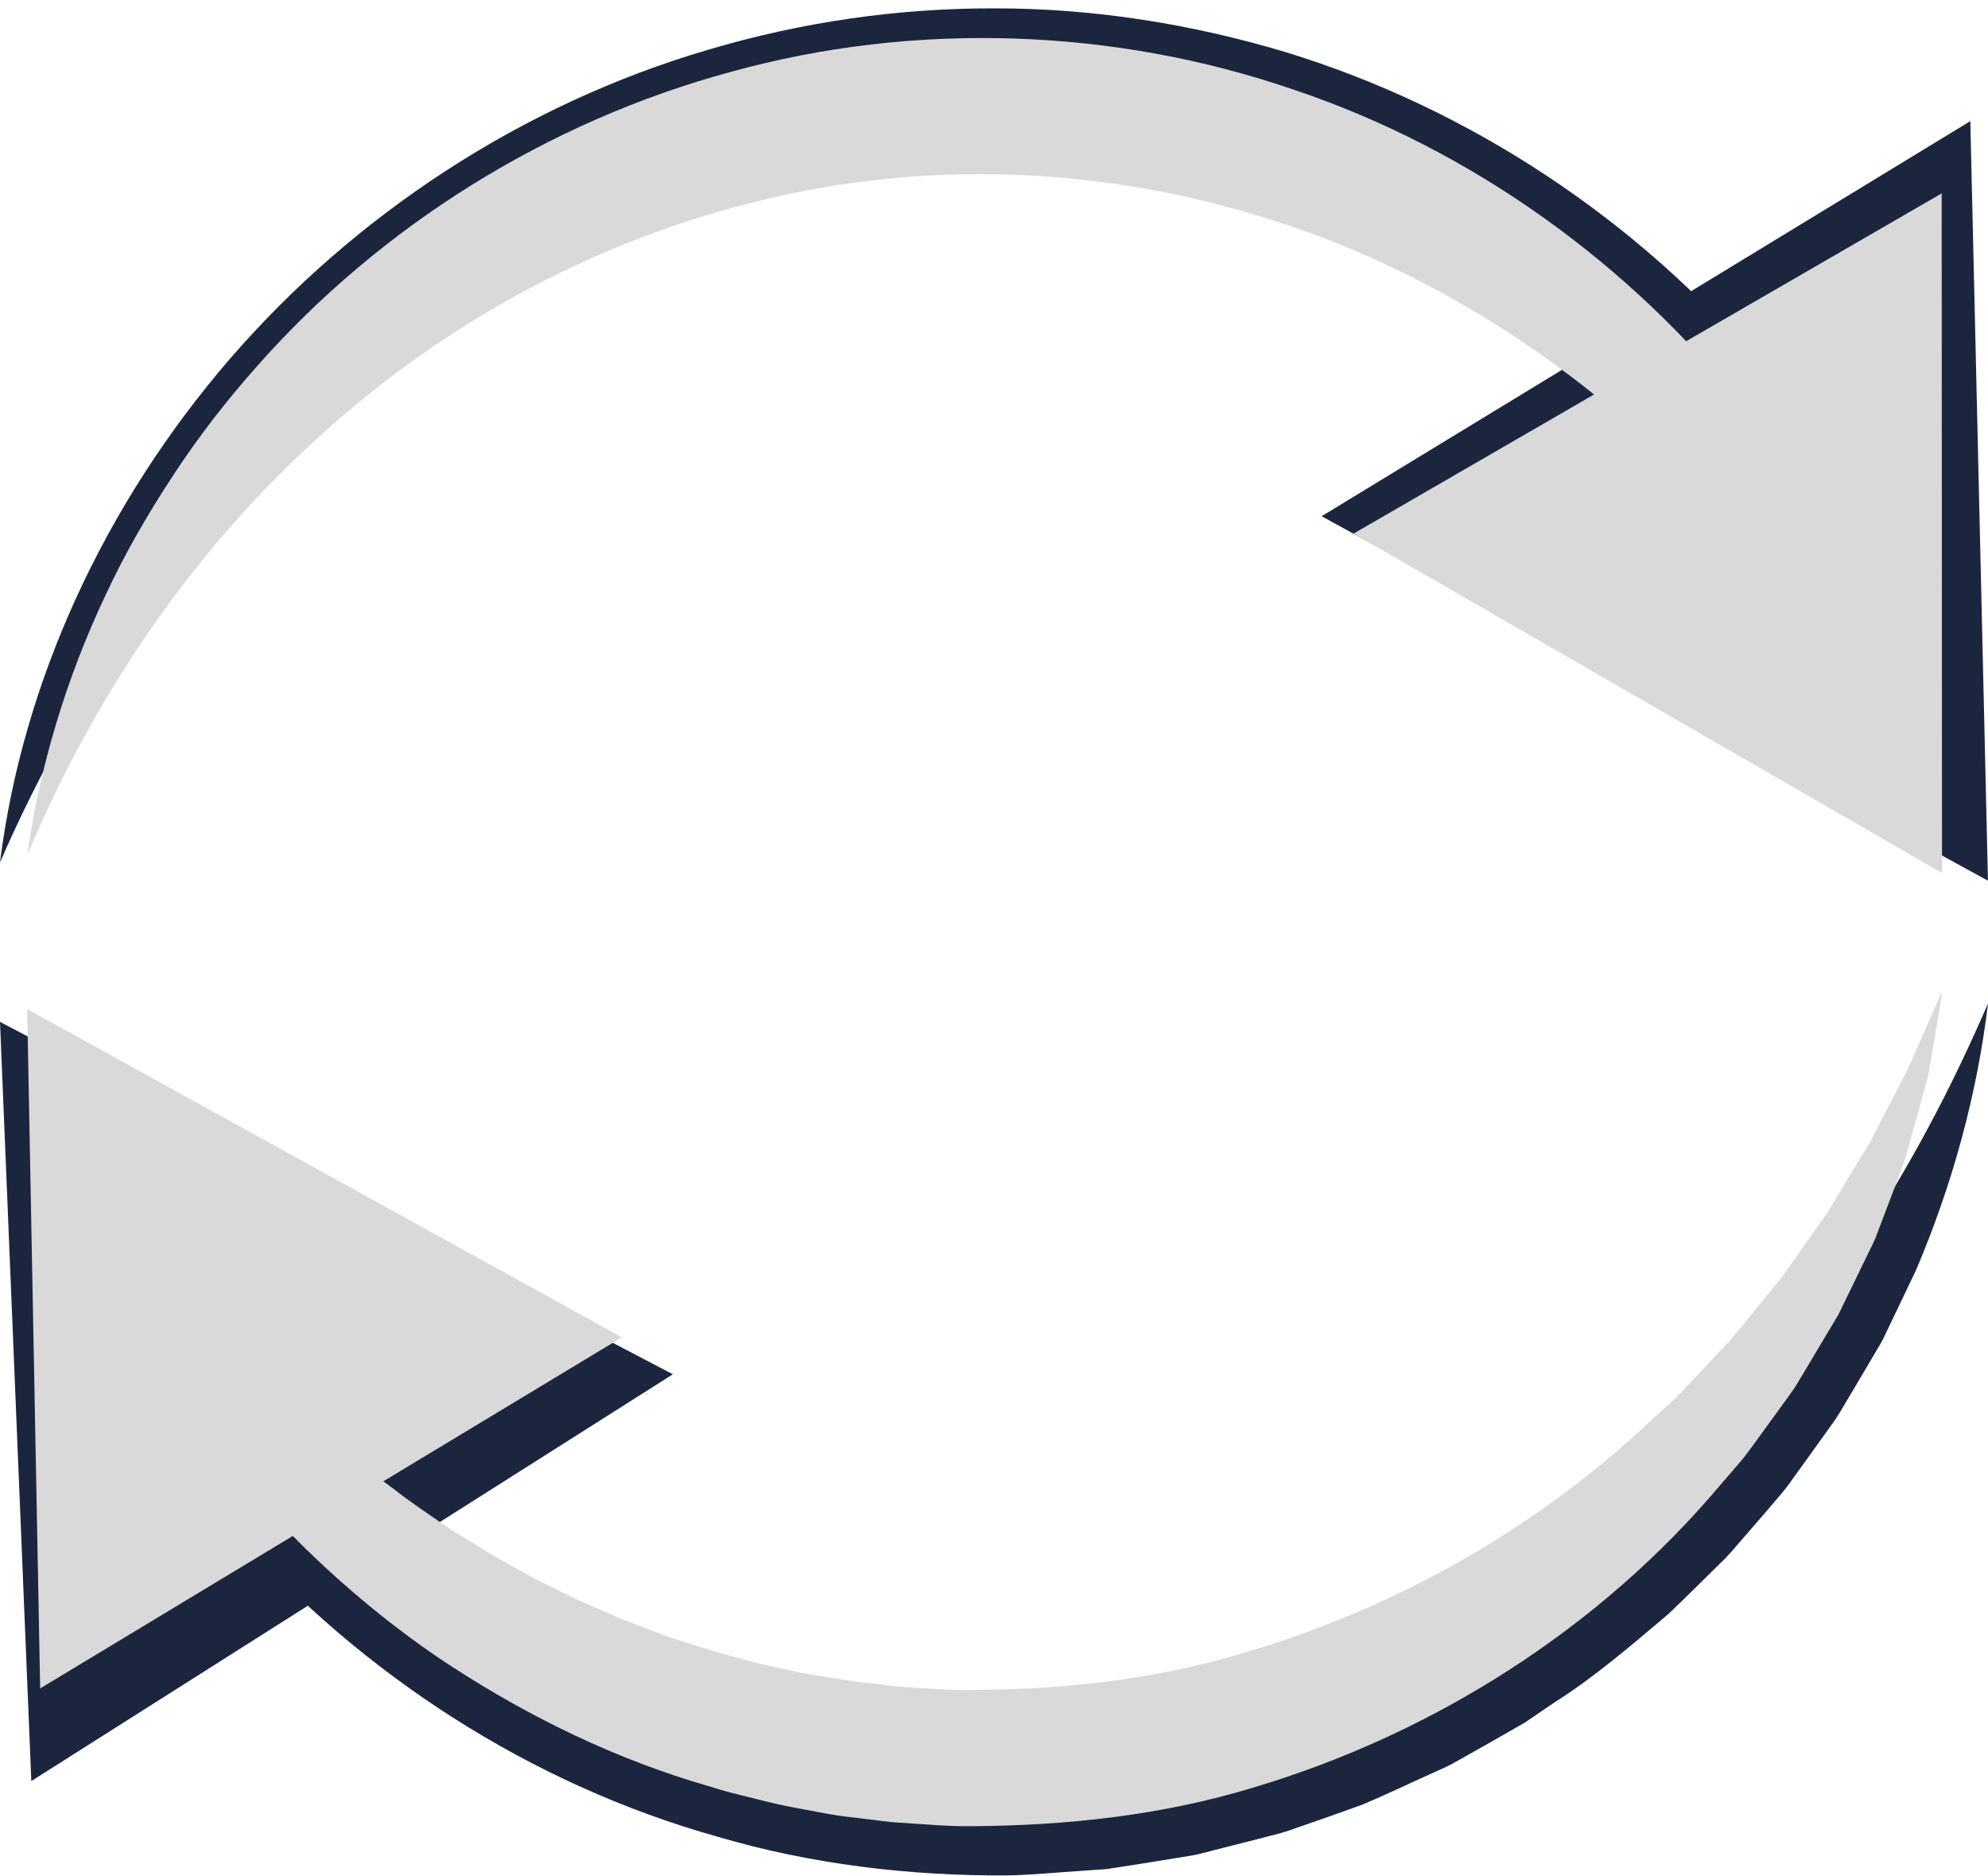
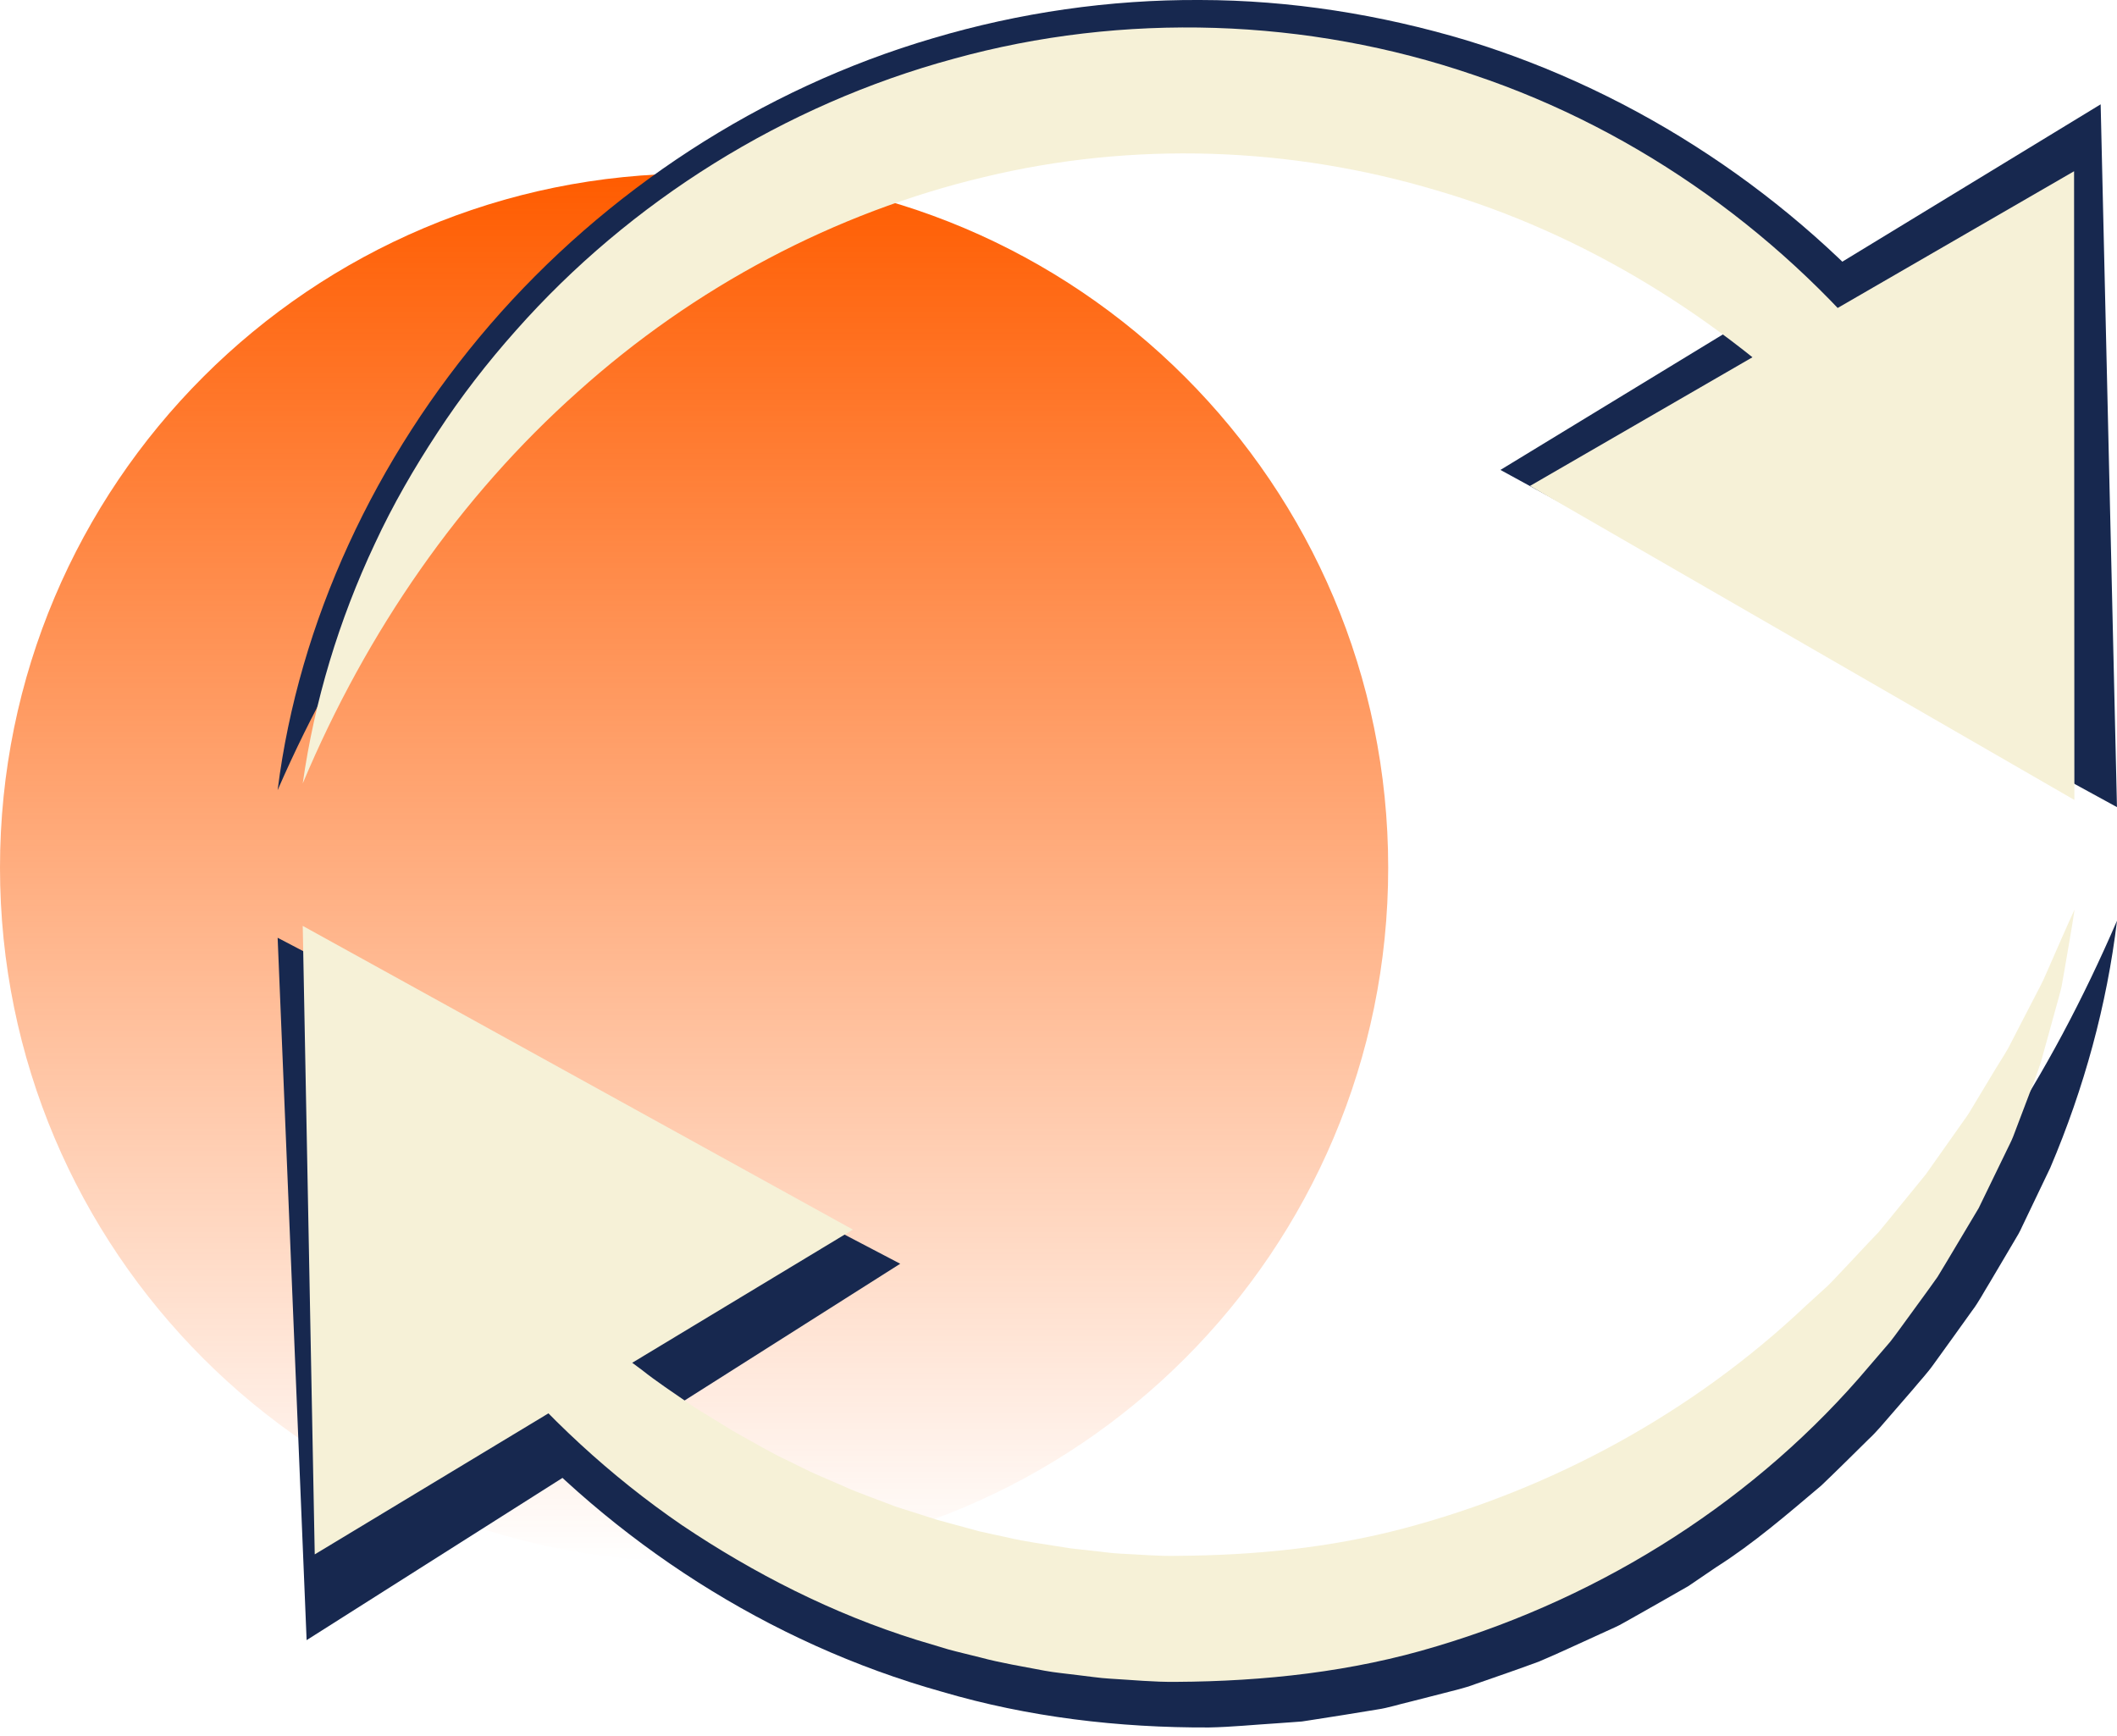
- <svg xmlns="http://www.w3.org/2000/svg" width="53" height="50" viewBox="0 0 53 50" fill="none">
-   <path d="M0 22.986C0.609 18.137 2.811 13.412 6.124 9.573C9.439 5.737 13.907 2.783 18.89 1.323C21.373 0.586 23.975 0.209 26.577 0.223C29.179 0.226 31.773 0.641 34.256 1.384C39.222 2.899 43.669 5.885 46.959 9.747L44.925 11.691C41.537 8.584 37.493 6.317 33.171 5.159C28.849 4.013 24.268 3.984 19.937 5.095C15.598 6.192 11.528 8.43 8.111 11.509C4.673 14.579 1.946 18.517 0.003 22.983L0 22.986Z" fill="#1B263E" />
-   <path d="M35.234 13.762L52.999 23.478L52.529 3.229L35.234 13.762Z" fill="#1B263E" />
-   <path d="M8.284 38.882C11.733 41.914 15.812 44.135 20.163 45.185C20.699 45.339 21.253 45.423 21.799 45.539C22.074 45.588 22.35 45.623 22.625 45.664C22.901 45.705 23.177 45.754 23.452 45.777L24.282 45.864C24.56 45.893 24.839 45.896 25.114 45.913C25.671 45.957 26.228 45.94 26.785 45.942C29.013 45.893 31.229 45.574 33.388 44.996C35.552 44.419 37.62 43.505 39.592 42.405L40.326 41.978C40.448 41.906 40.576 41.839 40.695 41.764L41.046 41.526C41.513 41.204 41.991 40.896 42.456 40.565C42.897 40.208 43.349 39.857 43.801 39.503C44.034 39.335 44.237 39.132 44.448 38.94L45.084 38.357C45.293 38.159 45.522 37.98 45.719 37.771L46.314 37.144C46.708 36.723 47.126 36.314 47.48 35.855C47.845 35.406 48.234 34.964 48.585 34.5L49.609 33.069C50.914 31.111 52.031 28.995 53 26.752C52.71 29.172 52.054 31.575 51.077 33.87L50.267 35.562C50.204 35.707 50.125 35.844 50.044 35.974L49.806 36.378L49.325 37.19C49.159 37.457 49.014 37.742 48.823 37.991L48.272 38.76L47.718 39.529C47.535 39.787 47.317 40.017 47.114 40.263L46.491 40.983C46.282 41.221 46.082 41.471 45.847 41.688C45.394 42.135 44.942 42.585 44.48 43.026C43.506 43.847 42.534 44.692 41.449 45.379L40.651 45.922L39.813 46.401L38.972 46.877C38.83 46.952 38.693 47.039 38.545 47.106L38.104 47.306C37.515 47.57 36.932 47.852 36.335 48.102C35.728 48.325 35.117 48.537 34.504 48.749C34.203 48.865 33.884 48.931 33.57 49.016L32.627 49.256C32.311 49.329 32.001 49.433 31.679 49.48L30.716 49.637L29.753 49.788L29.512 49.825L29.268 49.843L28.781 49.877C28.134 49.918 27.484 49.985 26.835 49.996C24.238 50.008 21.628 49.7 19.139 48.966C14.138 47.565 9.65 44.639 6.285 40.847L8.275 38.873L8.284 38.882Z" fill="#1B263E" />
-   <path d="M0.835 47.48L0 27.242L17.939 36.636L0.835 47.48Z" fill="#1B263E" />
-   <path d="M0.725 22.797C1.06 20.432 1.764 18.09 2.806 15.882C3.32 14.772 3.935 13.71 4.611 12.681C5.285 11.65 6.045 10.669 6.869 9.744C10.157 6.026 14.594 3.239 19.487 1.915C24.371 0.564 29.682 0.741 34.471 2.384C39.277 3.994 43.507 7.074 46.572 10.96L44.781 12.544C41.549 9.364 37.648 6.951 33.404 5.71C29.177 4.447 24.647 4.288 20.356 5.325C16.064 6.345 12.013 8.486 8.646 11.516C5.268 14.526 2.574 18.397 0.725 22.797Z" fill="#D9D9D9" />
-   <path d="M36.088 14.224L51.774 23.271L51.765 5.156L36.088 14.224Z" fill="#D9D9D9" />
-   <path d="M7.906 37.505C8.747 38.268 9.577 39.034 10.494 39.691C10.932 40.04 11.405 40.347 11.866 40.669C12.092 40.834 12.341 40.965 12.575 41.116C12.816 41.259 13.047 41.415 13.293 41.549C13.782 41.818 14.26 42.106 14.766 42.338C15.017 42.458 15.263 42.589 15.515 42.701L16.277 43.031C16.529 43.148 16.789 43.246 17.049 43.344L17.825 43.637L18.616 43.889L19.01 44.015L19.41 44.124L20.209 44.342C20.477 44.406 20.748 44.459 21.016 44.518C21.553 44.646 22.1 44.714 22.642 44.803C22.913 44.853 23.187 44.867 23.461 44.904C23.735 44.929 24.006 44.976 24.282 44.987C24.833 45.013 25.381 45.066 25.931 45.052C28.127 45.038 30.329 44.825 32.464 44.258C36.719 43.129 40.754 40.954 44.042 37.843L44.671 37.27C44.872 37.072 45.059 36.859 45.258 36.655L45.842 36.032L46.138 35.721L46.409 35.392L47.496 34.058L48.493 32.647C48.574 32.527 48.663 32.412 48.742 32.289L48.965 31.917L49.415 31.171C49.563 30.919 49.725 30.676 49.87 30.422L50.273 29.642L50.678 28.86C50.745 28.728 50.818 28.597 50.879 28.465L51.058 28.06C51.295 27.521 51.53 26.973 51.782 26.428C51.695 27.017 51.586 27.605 51.486 28.2L51.407 28.647C51.377 28.795 51.329 28.938 51.293 29.083L51.052 29.955L50.809 30.833C50.714 31.121 50.608 31.403 50.499 31.688L50.175 32.541L50.013 32.968C49.957 33.111 49.885 33.245 49.82 33.382L49.018 35.034L48.074 36.616L47.834 37.013L47.565 37.387L47.021 38.136C46.836 38.385 46.66 38.64 46.47 38.883L45.864 39.587C42.662 43.389 38.253 46.212 33.402 47.657C30.974 48.395 28.423 48.669 25.892 48.683C25.258 48.691 24.623 48.627 23.992 48.59C23.676 48.574 23.36 48.52 23.047 48.487C22.735 48.445 22.416 48.42 22.106 48.361C21.483 48.241 20.857 48.143 20.245 47.978C19.938 47.9 19.63 47.83 19.323 47.746L18.415 47.472C15.998 46.718 13.729 45.563 11.65 44.166C9.583 42.748 7.739 41.035 6.16 39.126L7.912 37.513L7.906 37.505Z" fill="#D9D9D9" />
-   <path d="M1.071 45.01L0.725 26.9L16.578 35.652L1.071 45.01Z" fill="#D9D9D9" />
+ <svg xmlns="http://www.w3.org/2000/svg" width="61" height="50" viewBox="0 0 61 50" fill="none">
+   <rect y="5" width="40" height="40" rx="20" fill="url(#paint0_linear_441_16282)" />
+   <path d="M8 22.763C8.609 17.914 10.811 13.19 14.124 9.35C17.439 5.514 21.907 2.56 26.89 1.1C29.373 0.363 31.975 -0.014 34.577 0C37.179 0.003 39.773 0.418 42.256 1.161C47.222 2.676 51.669 5.662 54.959 9.525L52.925 11.469C49.537 8.361 45.493 6.094 41.171 4.937C36.849 3.79 32.268 3.761 27.937 4.873C23.598 5.97 19.528 8.207 16.111 11.286C12.673 14.356 9.946 18.294 8.003 22.76L8 22.763Z" fill="#17284F" />
+   <path d="M43.234 13.54L60.999 23.256L60.529 3.006L43.234 13.54Z" fill="#17284F" />
+   <path d="M16.284 38.659C19.733 41.692 23.811 43.912 28.163 44.962C28.699 45.116 29.253 45.2 29.799 45.316C30.074 45.366 30.35 45.401 30.625 45.441C30.901 45.482 31.177 45.531 31.452 45.554L32.282 45.641C32.56 45.67 32.839 45.673 33.114 45.691C33.671 45.734 34.228 45.717 34.785 45.72C37.013 45.67 39.229 45.351 41.388 44.774C43.552 44.196 45.62 43.282 47.592 42.182L48.326 41.756C48.448 41.683 48.576 41.616 48.695 41.541L49.046 41.303C49.513 40.981 49.991 40.673 50.456 40.343C50.897 39.986 51.349 39.634 51.801 39.28C52.034 39.112 52.237 38.909 52.448 38.717L53.084 38.134C53.293 37.937 53.522 37.757 53.719 37.548L54.314 36.921C54.708 36.5 55.126 36.091 55.48 35.633C55.845 35.183 56.234 34.742 56.585 34.278L57.609 32.847C58.914 30.888 60.031 28.773 61 26.529C60.71 28.95 60.054 31.352 59.077 33.648L58.267 35.34C58.204 35.485 58.125 35.621 58.044 35.752L57.806 36.155L57.325 36.968C57.159 37.234 57.014 37.519 56.823 37.769L56.272 38.538L55.718 39.306C55.535 39.565 55.317 39.794 55.114 40.041L54.491 40.76C54.282 40.998 54.082 41.248 53.847 41.465C53.394 41.912 52.942 42.362 52.48 42.803C51.506 43.625 50.534 44.469 49.449 45.157L48.651 45.7L47.813 46.178L46.972 46.654C46.83 46.73 46.693 46.817 46.545 46.883L46.104 47.084C45.515 47.348 44.932 47.629 44.335 47.879C43.728 48.102 43.117 48.314 42.504 48.526C42.203 48.642 41.884 48.709 41.57 48.793L40.627 49.034C40.311 49.106 40.001 49.211 39.679 49.257L38.716 49.414L37.753 49.565L37.512 49.602L37.268 49.62L36.781 49.655C36.134 49.695 35.484 49.762 34.835 49.774C32.238 49.785 29.628 49.478 27.139 48.744C22.138 47.342 17.65 44.417 14.285 40.624L16.275 38.651L16.284 38.659Z" fill="#17284F" />
+   <path d="M8.835 47.258L8 27.02L25.939 36.413L8.835 47.258Z" fill="#17284F" />
+   <path d="M8.723 22.574C9.058 20.21 9.762 17.867 10.804 15.659C11.318 14.55 11.933 13.487 12.609 12.459C13.283 11.427 14.043 10.446 14.867 9.521C18.155 5.803 22.592 3.017 27.485 1.692C32.369 0.342 37.68 0.518 42.469 2.161C47.275 3.771 51.505 6.852 54.571 10.737L52.779 12.322C49.547 9.141 45.646 6.729 41.402 5.488C37.175 4.224 32.645 4.065 28.354 5.102C24.062 6.122 20.011 8.263 16.644 11.293C13.266 14.303 10.572 18.175 8.723 22.574Z" fill="#F6F1D7" />
+   <path d="M44.086 14.001L59.772 23.049L59.763 4.934L44.086 14.001Z" fill="#F6F1D7" />
+   <path d="M15.902 37.282C16.744 38.045 17.573 38.811 18.49 39.468C18.928 39.817 19.401 40.125 19.862 40.446C20.088 40.611 20.337 40.743 20.571 40.894C20.812 41.036 21.044 41.193 21.29 41.327C21.779 41.595 22.256 41.883 22.762 42.115C23.013 42.235 23.259 42.367 23.511 42.478L24.274 42.808C24.525 42.926 24.785 43.023 25.045 43.121L25.822 43.415L26.612 43.666L27.006 43.792L27.406 43.901L28.205 44.119C28.473 44.183 28.744 44.236 29.012 44.295C29.549 44.424 30.096 44.491 30.638 44.58C30.91 44.631 31.183 44.645 31.457 44.681C31.731 44.706 32.002 44.754 32.279 44.765C32.829 44.79 33.377 44.843 33.927 44.829C36.123 44.815 38.325 44.603 40.46 44.035C44.715 42.906 48.75 40.731 52.038 37.62L52.667 37.047C52.868 36.849 53.055 36.636 53.254 36.432L53.838 35.809L54.134 35.499L54.405 35.169L55.492 33.836L56.489 32.424C56.57 32.304 56.66 32.19 56.738 32.066L56.961 31.695L57.411 30.948C57.559 30.697 57.721 30.454 57.867 30.199L58.269 29.419L58.674 28.637C58.741 28.506 58.814 28.374 58.875 28.243L59.054 27.837C59.292 27.298 59.526 26.75 59.778 26.205C59.691 26.795 59.582 27.382 59.482 27.977L59.403 28.424C59.373 28.573 59.325 28.715 59.289 28.86L59.048 29.733L58.805 30.61C58.71 30.898 58.604 31.18 58.495 31.465L58.171 32.318L58.009 32.746C57.953 32.888 57.881 33.022 57.816 33.159L57.014 34.811L56.07 36.393L55.83 36.79L55.562 37.165L55.017 37.914C54.832 38.163 54.656 38.417 54.466 38.66L53.86 39.365C50.658 43.166 46.249 45.989 41.398 47.434C38.97 48.172 36.419 48.446 33.888 48.46C33.254 48.468 32.619 48.404 31.988 48.368C31.672 48.351 31.357 48.298 31.044 48.264C30.731 48.222 30.412 48.197 30.102 48.139C29.479 48.018 28.853 47.92 28.241 47.755C27.934 47.677 27.626 47.607 27.319 47.523L26.411 47.25C23.994 46.495 21.725 45.34 19.647 43.943C17.579 42.526 15.735 40.812 14.156 38.903L15.908 37.291L15.902 37.282Z" fill="#F6F1D7" />
+   <path d="M9.069 44.787L8.723 26.678L24.576 35.429L9.069 44.787Z" fill="#F6F1D7" />
+   <defs>
+     <linearGradient id="paint0_linear_441_16282" x1="20" y1="5" x2="20" y2="45" gradientUnits="userSpaceOnUse">
+       <stop stop-color="#FF5C00" />
+       <stop offset="1" stop-color="#FF5C00" stop-opacity="0" />
+     </linearGradient>
+   </defs>
</svg>
